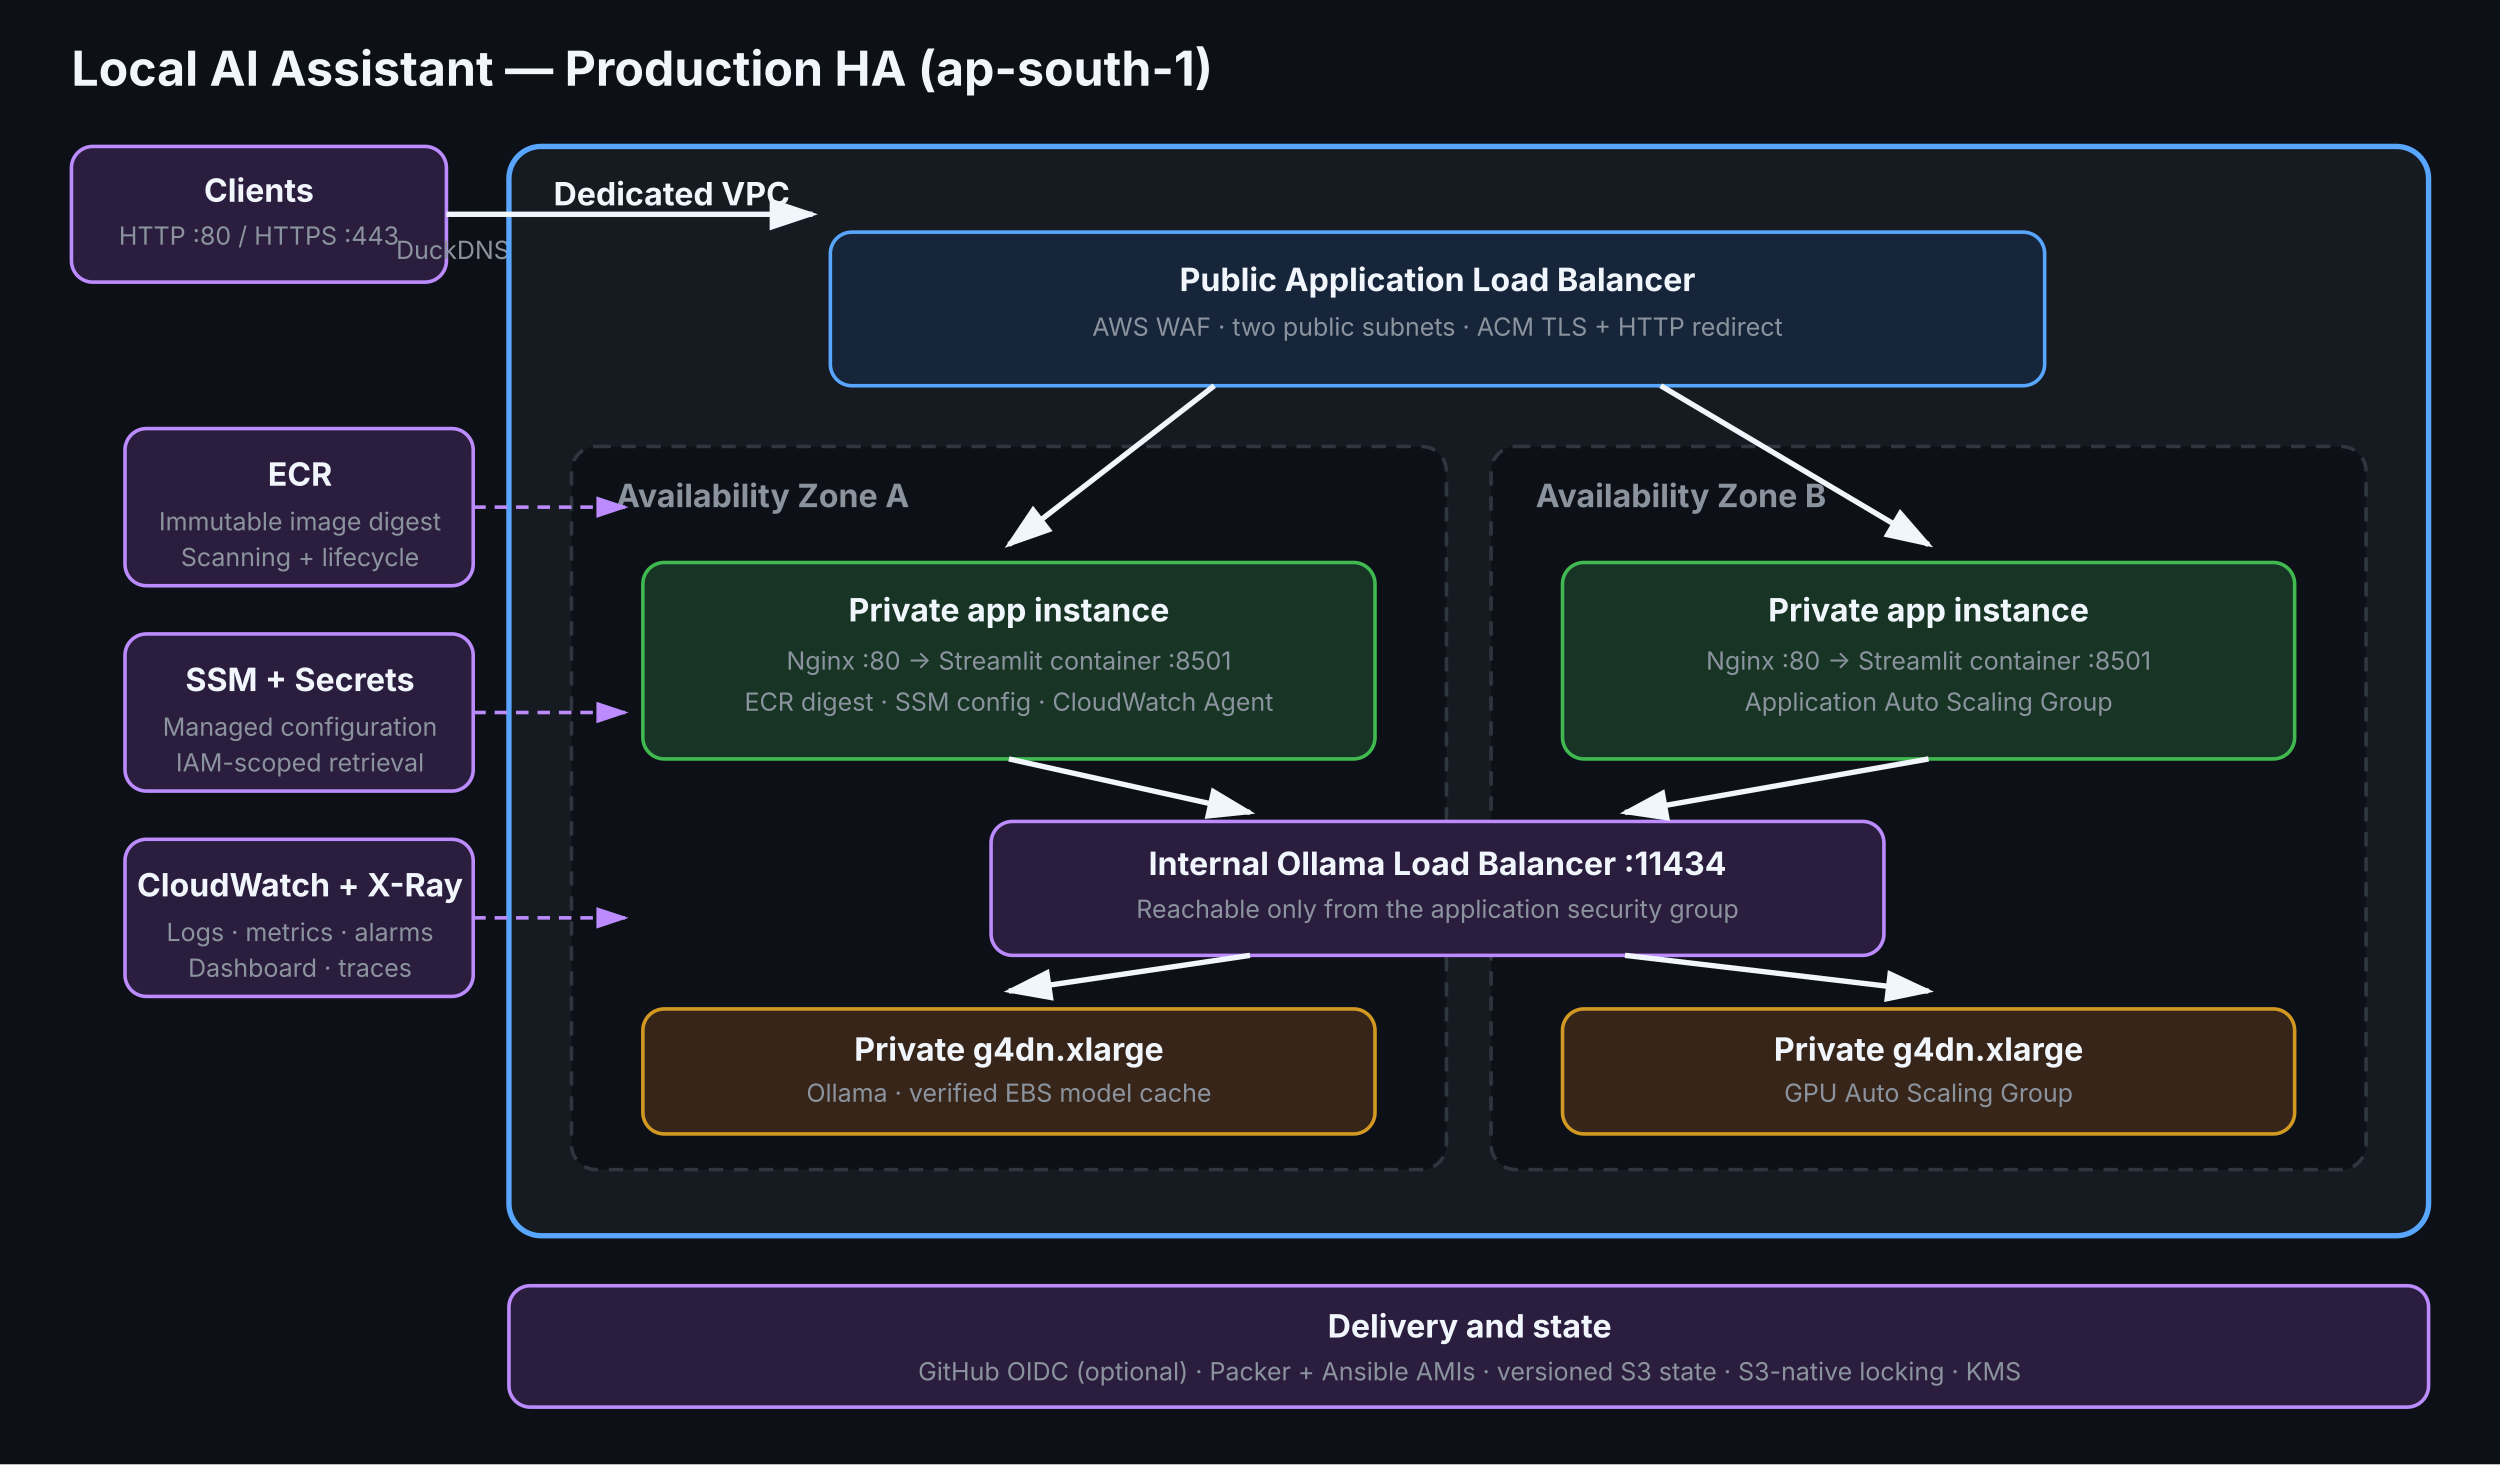
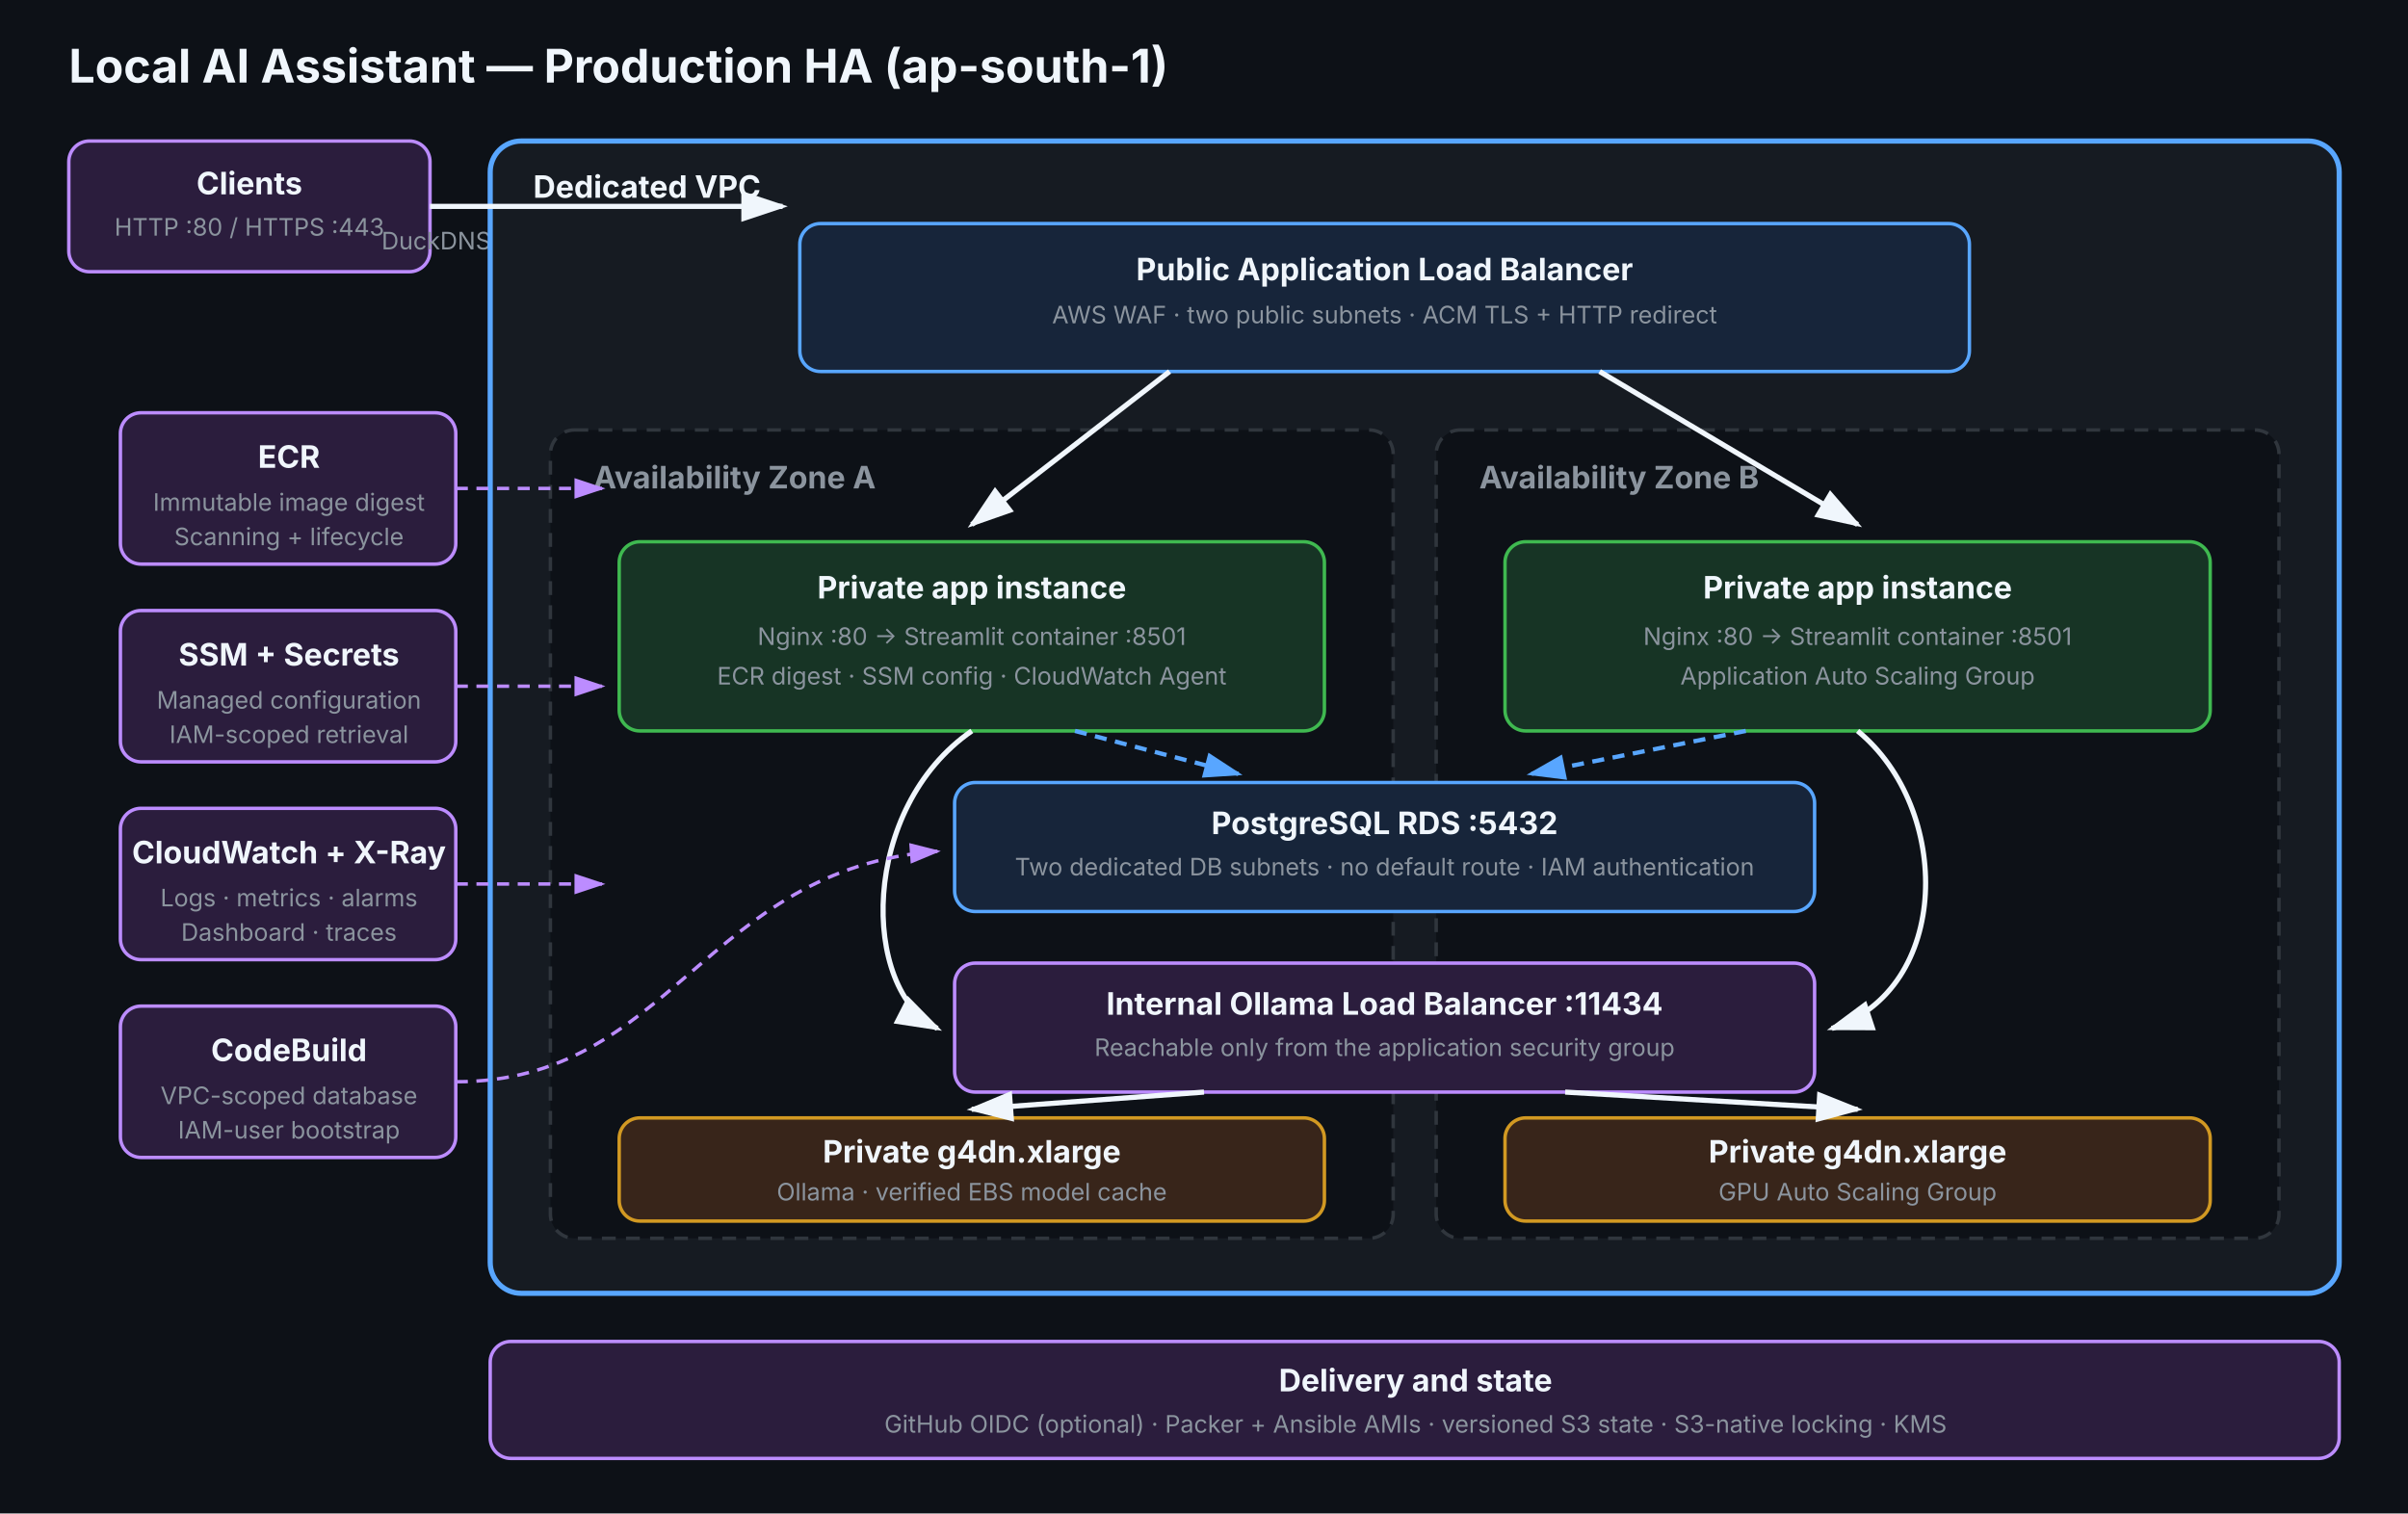
- <svg xmlns="http://www.w3.org/2000/svg" width="1400" height="820" viewBox="0 0 1400 820" role="img" aria-labelledby="title desc">
+ <svg xmlns="http://www.w3.org/2000/svg" width="1400" height="880" viewBox="0 0 1400 880" role="img" aria-labelledby="title desc">
  <defs>
    <style>
      .bg { fill: #0d1117; }
      .vpc { fill: #161b22; stroke: #58a6ff; stroke-width: 3; }
      .zone { fill: #0d1117; stroke: #30363d; stroke-width: 2; stroke-dasharray: 8 6; }
      .public { fill: #17253a; stroke: #58a6ff; stroke-width: 2; }
      .app { fill: #173425; stroke: #3fb950; stroke-width: 2; }
      .gpu { fill: #38251a; stroke: #d29922; stroke-width: 2; }
      .managed { fill: #2b1d3d; stroke: #bc8cff; stroke-width: 2; }
      .text { fill: #f0f6fc; font-family: -apple-system, BlinkMacSystemFont, "Segoe UI", sans-serif; }
      .muted { fill: #8b949e; font-family: -apple-system, BlinkMacSystemFont, "Segoe UI", sans-serif; }
      .title { font-size: 27px; font-weight: 700; }
      .label { font-size: 18px; font-weight: 650; }
      .small { font-size: 14px; }
      .flow { fill: none; stroke: #f0f6fc; stroke-width: 3; marker-end: url(#arrow); }
+       .dataflow { fill: none; stroke: #58a6ff; stroke-width: 2.5; stroke-dasharray: 7 5; marker-end: url(#blueArrow); }
      .config { fill: none; stroke: #bc8cff; stroke-width: 2; stroke-dasharray: 7 5; marker-end: url(#purpleArrow); }
    </style>
    <marker id="arrow" markerWidth="10" markerHeight="10" refX="8" refY="3" orient="auto" markerUnits="strokeWidth">
      <path d="M0,0 L0,6 L9,3 z" fill="#f0f6fc" />
    </marker>
    <marker id="purpleArrow" markerWidth="10" markerHeight="10" refX="8" refY="3" orient="auto" markerUnits="strokeWidth">
      <path d="M0,0 L0,6 L9,3 z" fill="#bc8cff" />
    </marker>
+     <marker id="blueArrow" markerWidth="10" markerHeight="10" refX="8" refY="3" orient="auto" markerUnits="strokeWidth">
+       <path d="M0,0 L0,6 L9,3 z" fill="#58a6ff" />
+     </marker>
  </defs>
-   <rect class="bg" width="1400" height="820" />
+   <rect class="bg" width="1400" height="880" />
  <text class="text title" x="40" y="48">Local AI Assistant — Production HA (ap-south-1)</text>
  <rect class="managed" x="40" y="82" width="210" height="76" rx="12" />
  <text class="text label" x="145" y="113" text-anchor="middle">Clients</text>
  <text class="muted small" x="145" y="137" text-anchor="middle">HTTP :80 / HTTPS :443</text>
  <text class="muted small" x="357" y="145" text-anchor="middle">DuckDNS + Global Accelerator (optional)</text>
-   <rect class="vpc" x="285" y="82" width="1075" height="610" rx="18" />
+   <rect class="vpc" x="285" y="82" width="1075" height="670" rx="18" />
  <text class="text label" x="310" y="115">Dedicated VPC</text>
  <rect class="public" x="465" y="130" width="680" height="86" rx="12" />
  <text class="text label" x="805" y="163" text-anchor="middle">Public Application Load Balancer</text>
  <text class="muted small" x="805" y="188" text-anchor="middle">AWS WAF · two public subnets · ACM TLS + HTTP redirect</text>
-   <rect class="zone" x="320" y="250" width="490" height="405" rx="14" />
+   <rect class="zone" x="320" y="250" width="490" height="470" rx="14" />
  <text class="muted label" x="345" y="284">Availability Zone A</text>
-   <rect class="zone" x="835" y="250" width="490" height="405" rx="14" />
+   <rect class="zone" x="835" y="250" width="490" height="470" rx="14" />
  <text class="muted label" x="860" y="284">Availability Zone B</text>
  <rect class="app" x="360" y="315" width="410" height="110" rx="12" />
  <text class="text label" x="565" y="348" text-anchor="middle">Private app instance</text>
  <text class="muted small" x="565" y="375" text-anchor="middle">Nginx :80 → Streamlit container :8501</text>
  <text class="muted small" x="565" y="398" text-anchor="middle">ECR digest · SSM config · CloudWatch Agent</text>
  <rect class="app" x="875" y="315" width="410" height="110" rx="12" />
  <text class="text label" x="1080" y="348" text-anchor="middle">Private app instance</text>
  <text class="muted small" x="1080" y="375" text-anchor="middle">Nginx :80 → Streamlit container :8501</text>
  <text class="muted small" x="1080" y="398" text-anchor="middle">Application Auto Scaling Group</text>
-   <rect class="managed" x="555" y="460" width="500" height="75" rx="12" />
-   <text class="text label" x="805" y="490" text-anchor="middle">Internal Ollama Load Balancer :11434</text>
-   <text class="muted small" x="805" y="514" text-anchor="middle">Reachable only from the application security group</text>
-   <rect class="gpu" x="360" y="565" width="410" height="70" rx="12" />
-   <text class="text label" x="565" y="594" text-anchor="middle">Private g4dn.xlarge</text>
-   <text class="muted small" x="565" y="617" text-anchor="middle">Ollama · verified EBS model cache</text>
-   <rect class="gpu" x="875" y="565" width="410" height="70" rx="12" />
-   <text class="text label" x="1080" y="594" text-anchor="middle">Private g4dn.xlarge</text>
-   <text class="muted small" x="1080" y="617" text-anchor="middle">GPU Auto Scaling Group</text>
+   <rect class="public" x="555" y="455" width="500" height="75" rx="12" />
+   <text class="text label" x="805" y="485" text-anchor="middle">PostgreSQL RDS :5432</text>
+   <text class="muted small" x="805" y="509" text-anchor="middle">Two dedicated DB subnets · no default route · IAM authentication</text>
+   <rect class="managed" x="555" y="560" width="500" height="75" rx="12" />
+   <text class="text label" x="805" y="590" text-anchor="middle">Internal Ollama Load Balancer :11434</text>
+   <text class="muted small" x="805" y="614" text-anchor="middle">Reachable only from the application security group</text>
+   <rect class="gpu" x="360" y="650" width="410" height="60" rx="12" />
+   <text class="text label" x="565" y="676" text-anchor="middle">Private g4dn.xlarge</text>
+   <text class="muted small" x="565" y="698" text-anchor="middle">Ollama · verified EBS model cache</text>
+   <rect class="gpu" x="875" y="650" width="410" height="60" rx="12" />
+   <text class="text label" x="1080" y="676" text-anchor="middle">Private g4dn.xlarge</text>
+   <text class="muted small" x="1080" y="698" text-anchor="middle">GPU Auto Scaling Group</text>
  <path class="flow" d="M250 120 H455" />
  <path class="flow" d="M680 216 L565 305" />
  <path class="flow" d="M930 216 L1080 305" />
-   <path class="flow" d="M565 425 L700 455" />
-   <path class="flow" d="M1080 425 L910 455" />
-   <path class="flow" d="M700 535 L565 555" />
-   <path class="flow" d="M910 535 L1080 555" />
+   <path class="dataflow" d="M625 425 L720 450" />
+   <path class="dataflow" d="M1015 425 L890 450" />
+   <path class="flow" d="M565 425 C500 470 500 575 545 598" />
+   <path class="flow" d="M1080 425 C1135 470 1135 575 1065 598" />
+   <path class="flow" d="M700 635 L565 645" />
+   <path class="flow" d="M910 635 L1080 645" />
  <rect class="managed" x="70" y="240" width="195" height="88" rx="12" />
  <text class="text label" x="168" y="272" text-anchor="middle">ECR</text>
  <text class="muted small" x="168" y="297" text-anchor="middle">Immutable image digest</text>
  <text class="muted small" x="168" y="317" text-anchor="middle">Scanning + lifecycle</text>
  <rect class="managed" x="70" y="355" width="195" height="88" rx="12" />
  <text class="text label" x="168" y="387" text-anchor="middle">SSM + Secrets</text>
  <text class="muted small" x="168" y="412" text-anchor="middle">Managed configuration</text>
  <text class="muted small" x="168" y="432" text-anchor="middle">IAM-scoped retrieval</text>
  <rect class="managed" x="70" y="470" width="195" height="88" rx="12" />
  <text class="text label" x="168" y="502" text-anchor="middle">CloudWatch + X-Ray</text>
  <text class="muted small" x="168" y="527" text-anchor="middle">Logs · metrics · alarms</text>
  <text class="muted small" x="168" y="547" text-anchor="middle">Dashboard · traces</text>
+   <rect class="managed" x="70" y="585" width="195" height="88" rx="12" />
+   <text class="text label" x="168" y="617" text-anchor="middle">CodeBuild</text>
+   <text class="muted small" x="168" y="642" text-anchor="middle">VPC-scoped database</text>
+   <text class="muted small" x="168" y="662" text-anchor="middle">IAM-user bootstrap</text>
  <path class="config" d="M265 284 H350" />
  <path class="config" d="M265 399 H350" />
  <path class="config" d="M265 514 H350" />
-   <rect class="managed" x="285" y="720" width="1075" height="68" rx="12" />
-   <text class="text label" x="823" y="749" text-anchor="middle">Delivery and state</text>
-   <text class="muted small" x="823" y="773" text-anchor="middle">GitHub OIDC (optional) · Packer + Ansible AMIs · versioned S3 state · S3-native locking · KMS</text>
+   <path class="config" d="M265 629 C390 629 410 505 545 495" />
+   <rect class="managed" x="285" y="780" width="1075" height="68" rx="12" />
+   <text class="text label" x="823" y="809" text-anchor="middle">Delivery and state</text>
+   <text class="muted small" x="823" y="833" text-anchor="middle">GitHub OIDC (optional) · Packer + Ansible AMIs · versioned S3 state · S3-native locking · KMS</text>
</svg>
